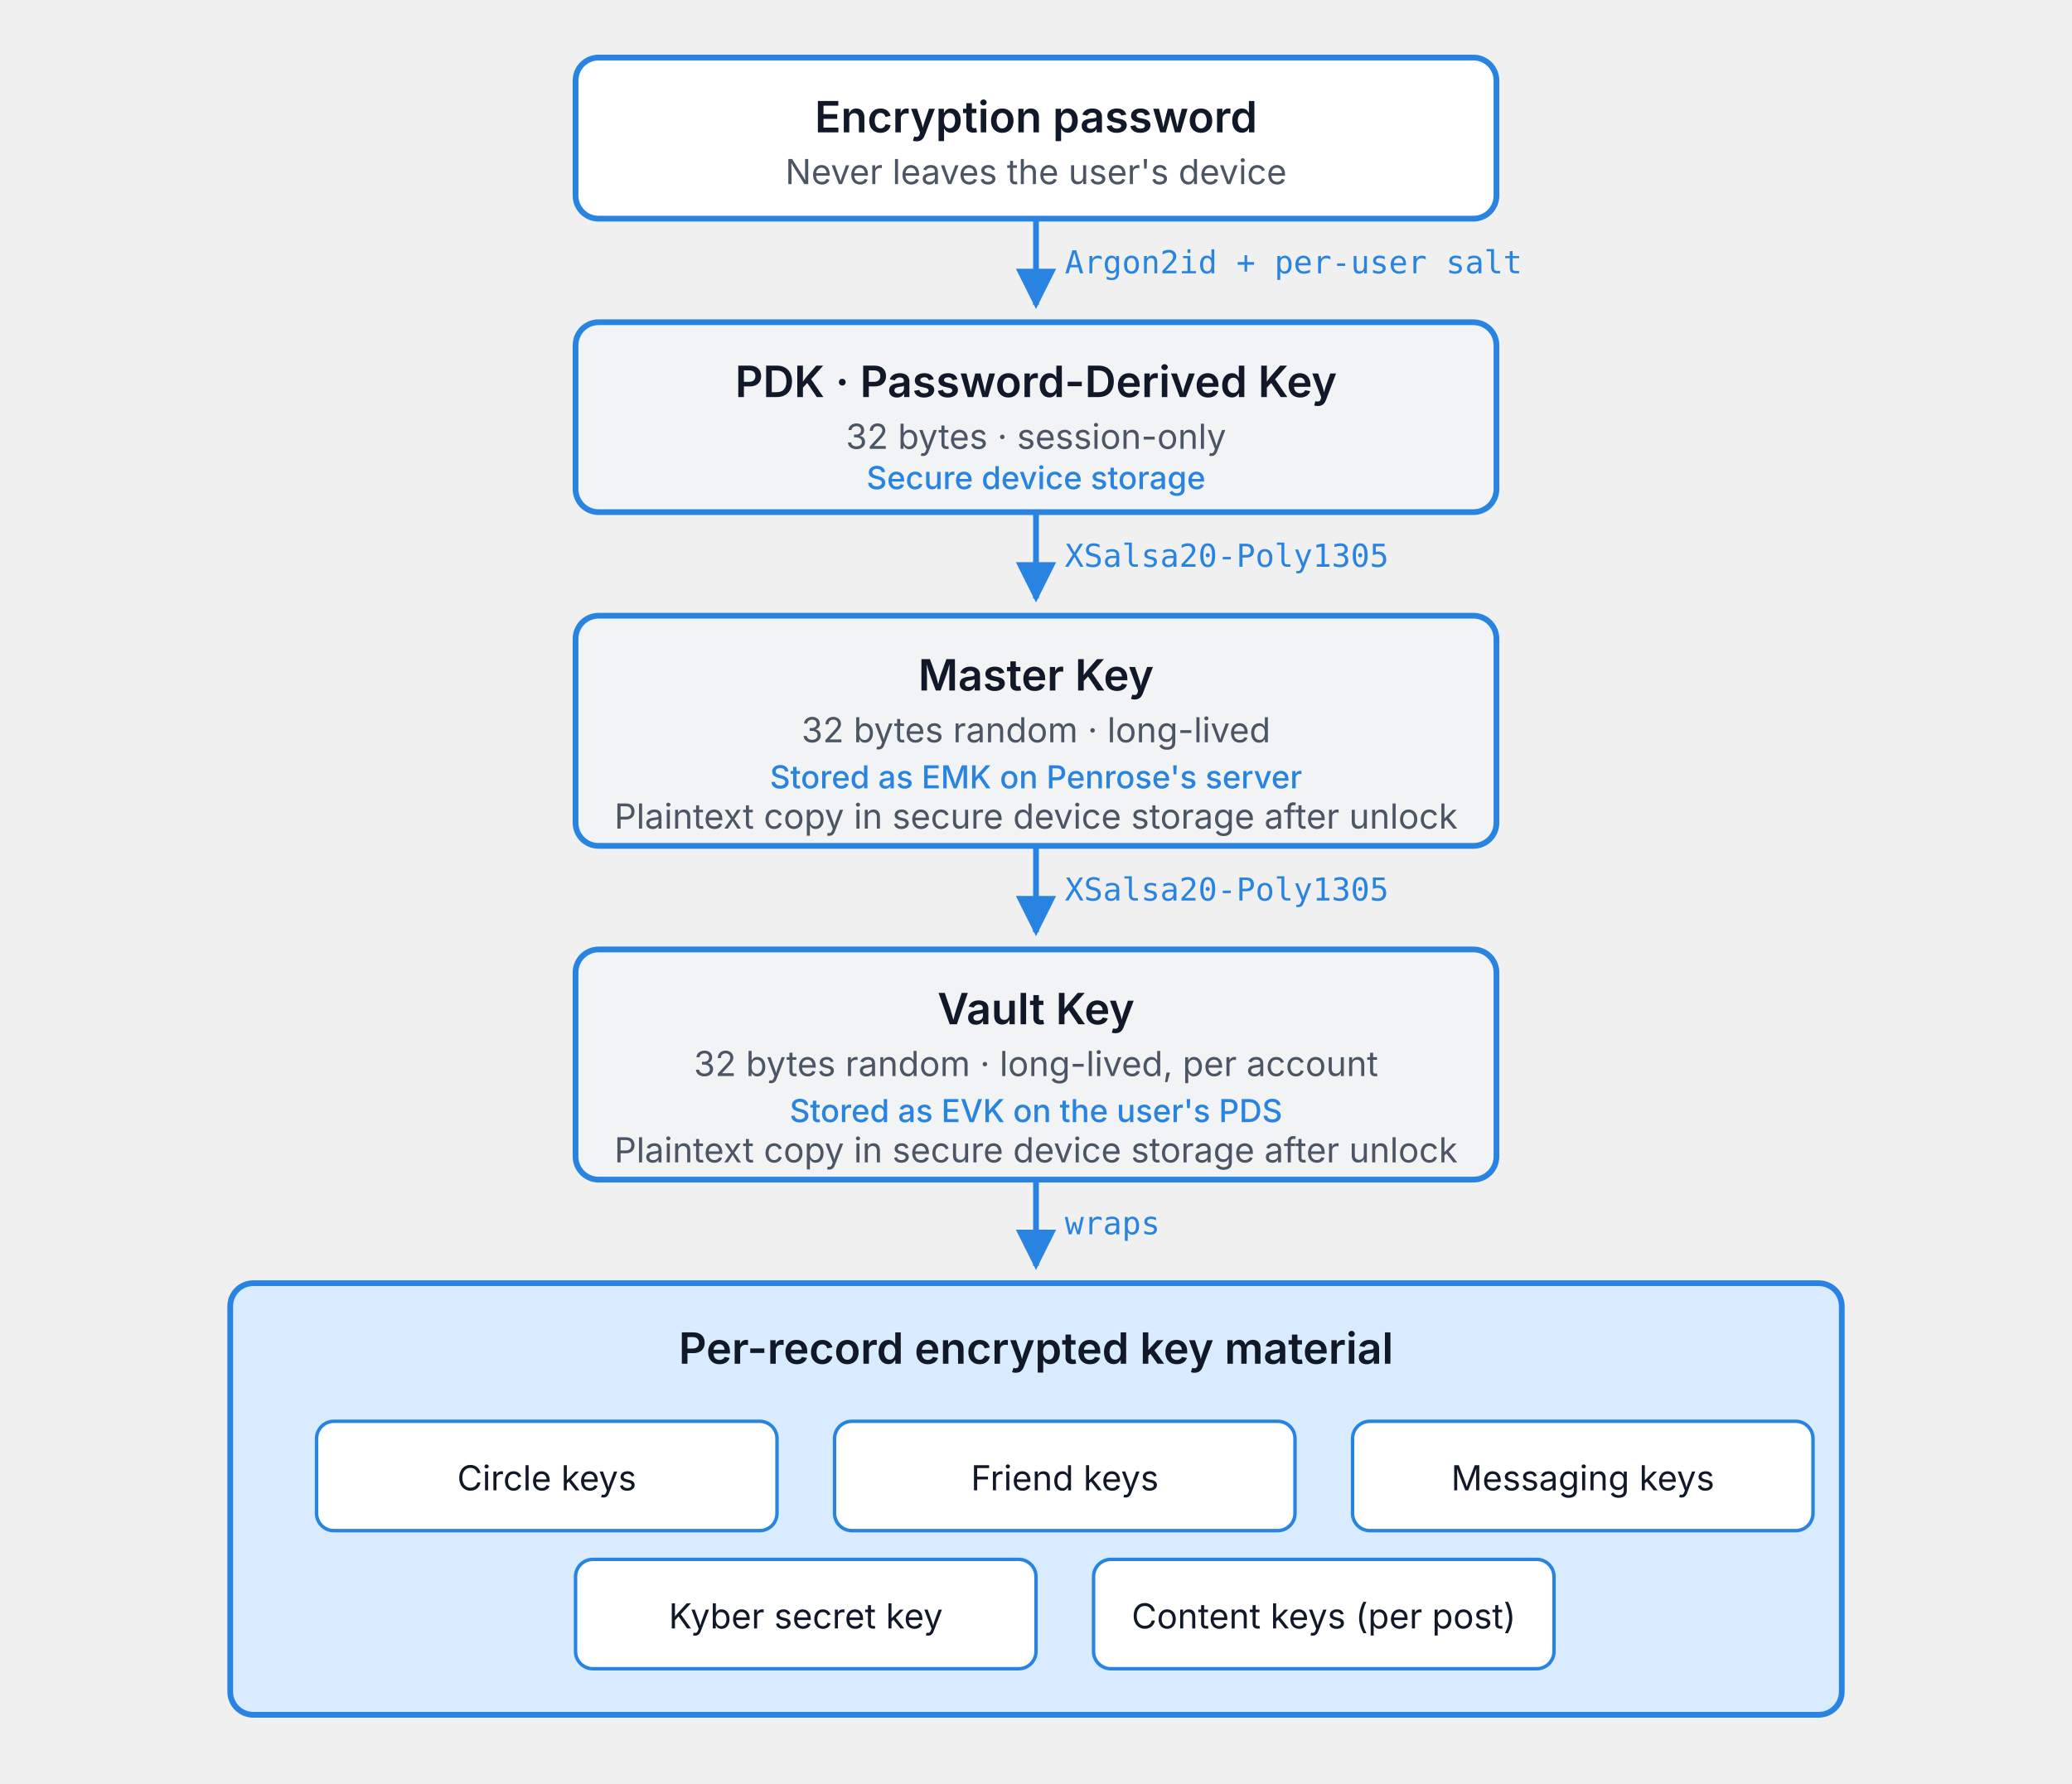
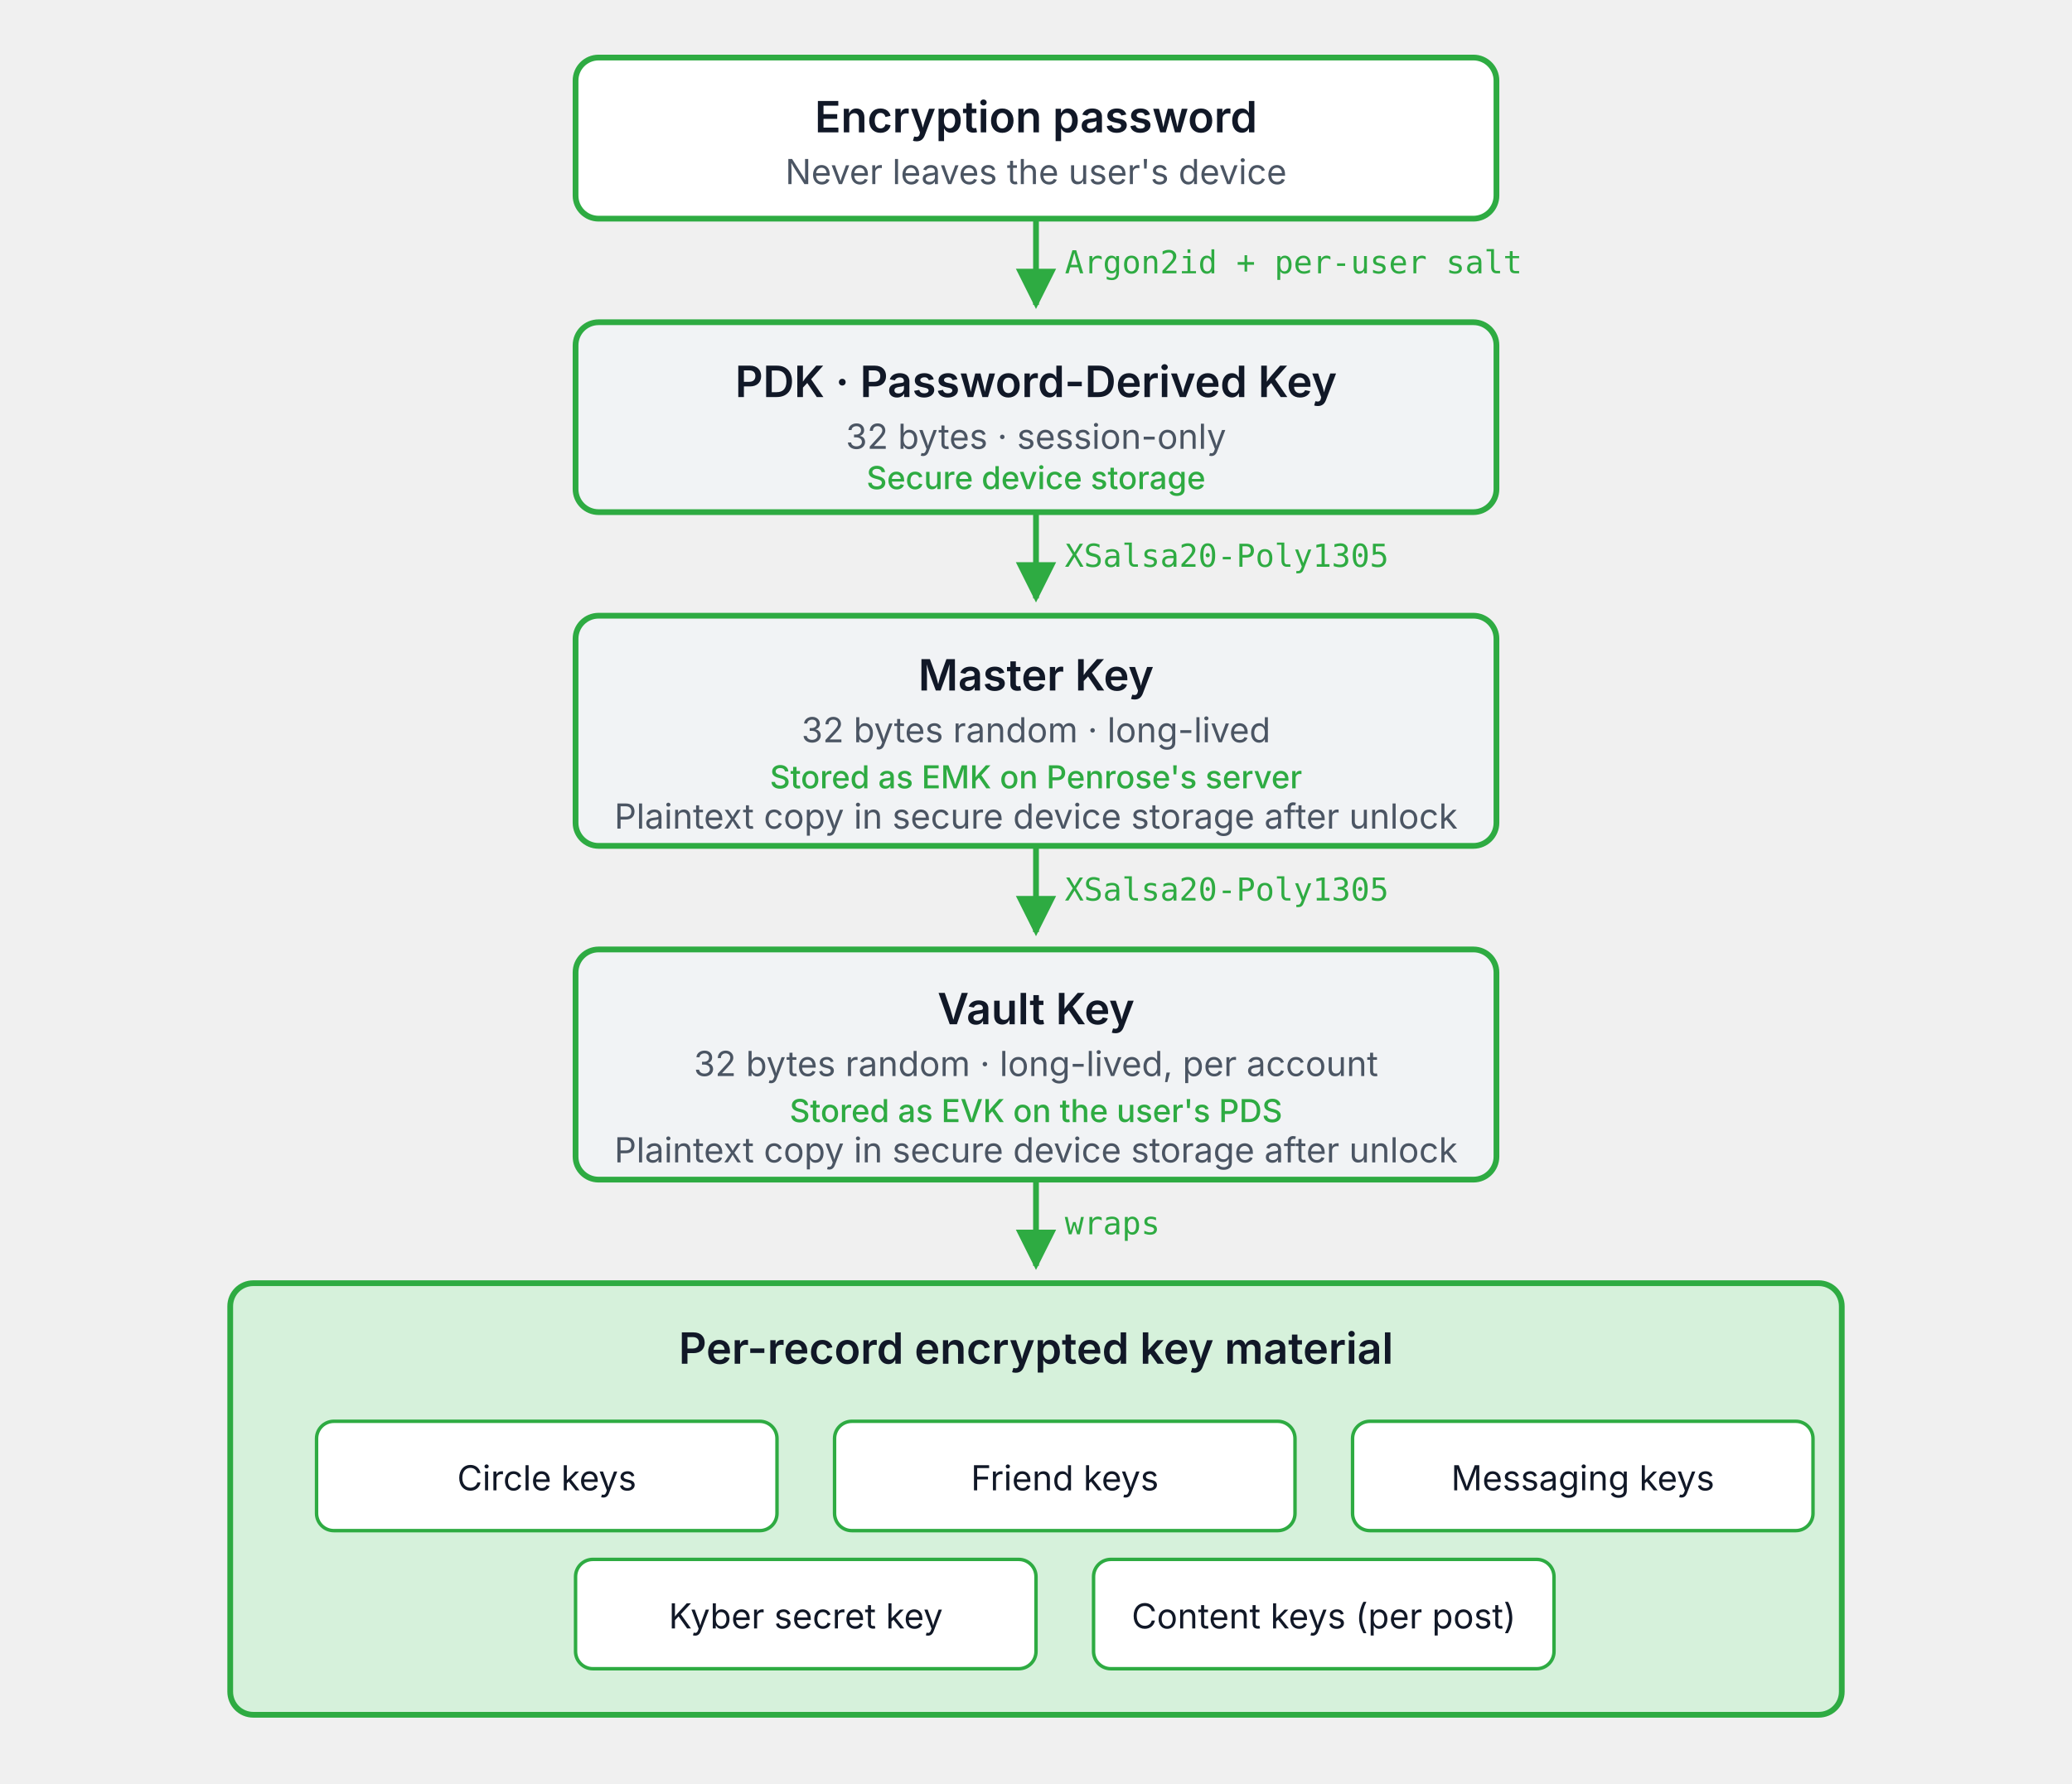
<svg xmlns="http://www.w3.org/2000/svg" viewBox="0 0 720 620" role="img" aria-label="Four-tier vault hierarchy: Encryption password derives a Password-Derived Key via Argon2id. The PDK encrypts the Master Key, which is stored on Penrose's server as EMK. The Master Key encrypts the Vault Key, which is stored on the PDS as EVK. The Vault Key protects per-record keys including Circle, Friend, Messaging, and Kyber secret keys.">
  <defs>
    <style>
-       .box-outer { fill: #ffffff; stroke: #2884E0; stroke-width: 2; }
-       .box-accent { fill: #F1F3F5; stroke: #2884E0; stroke-width: 2; }
-       .box-records { fill: #D9EBFF; stroke: #2884E0; stroke-width: 2; }
-       .arrow { stroke: #2884E0; stroke-width: 2; fill: none; }
+       .box-outer { fill: #ffffff; stroke: #2EAB42; stroke-width: 2; }
+       .box-accent { fill: #F1F3F5; stroke: #2EAB42; stroke-width: 2; }
+       .box-records { fill: #D6F1DB; stroke: #2EAB42; stroke-width: 2; }
+       .arrow { stroke: #2EAB42; stroke-width: 2; fill: none; }
      .lbl-head { font: 600 15px/1.2 Inter, sans-serif; fill: #111827; }
      .lbl-sub { font: 400 12px/1.3 Inter, sans-serif; fill: #4b5563; }
-       .lbl-op { font: 400 11px/1.2 'JetBrains Mono', ui-monospace, monospace; fill: #2884E0; }
-       .lbl-storage { font: 500 11px/1.2 Inter, sans-serif; fill: #2884E0; }
+       .lbl-op { font: 400 11px/1.2 'JetBrains Mono', ui-monospace, monospace; fill: #2EAB42; }
+       .lbl-storage { font: 500 11px/1.2 Inter, sans-serif; fill: #2EAB42; }
    </style>
    <marker id="arrow" viewBox="0 0 10 10" refX="9" refY="5" markerWidth="7" markerHeight="7" orient="auto-start-reverse">
-       <path d="M 0 0 L 10 5 L 0 10 z" fill="#2884E0" />
+       <path d="M 0 0 L 10 5 L 0 10 z" fill="#2EAB42" />
    </marker>
  </defs>
  <g>
    <rect x="200" y="20" width="320" height="56" rx="8" class="box-outer" />
    <text x="360" y="46" text-anchor="middle" class="lbl-head">Encryption password</text>
    <text x="360" y="64" text-anchor="middle" class="lbl-sub">Never leaves the user's device</text>
  </g>
  <line x1="360" y1="76" x2="360" y2="106" class="arrow" marker-end="url(#arrow)" />
  <text x="370" y="95" class="lbl-op">Argon2id + per-user salt</text>
  <g>
    <rect x="200" y="112" width="320" height="66" rx="8" class="box-accent" />
    <text x="360" y="138" text-anchor="middle" class="lbl-head">PDK · Password-Derived Key</text>
    <text x="360" y="156" text-anchor="middle" class="lbl-sub">32 bytes · session-only</text>
    <text x="360" y="170" text-anchor="middle" class="lbl-storage">Secure device storage</text>
  </g>
  <line x1="360" y1="178" x2="360" y2="208" class="arrow" marker-end="url(#arrow)" />
  <text x="370" y="197" class="lbl-op">XSalsa20-Poly1305</text>
  <g>
    <rect x="200" y="214" width="320" height="80" rx="8" class="box-accent" />
    <text x="360" y="240" text-anchor="middle" class="lbl-head">Master Key</text>
    <text x="360" y="258" text-anchor="middle" class="lbl-sub">32 bytes random · long-lived</text>
    <text x="360" y="274" text-anchor="middle" class="lbl-storage">Stored as EMK on Penrose's server</text>
    <text x="360" y="288" text-anchor="middle" class="lbl-sub">Plaintext copy in secure device storage after unlock</text>
  </g>
  <line x1="360" y1="294" x2="360" y2="324" class="arrow" marker-end="url(#arrow)" />
  <text x="370" y="313" class="lbl-op">XSalsa20-Poly1305</text>
  <g>
    <rect x="200" y="330" width="320" height="80" rx="8" class="box-accent" />
    <text x="360" y="356" text-anchor="middle" class="lbl-head">Vault Key</text>
    <text x="360" y="374" text-anchor="middle" class="lbl-sub">32 bytes random · long-lived, per account</text>
    <text x="360" y="390" text-anchor="middle" class="lbl-storage">Stored as EVK on the user's PDS</text>
    <text x="360" y="404" text-anchor="middle" class="lbl-sub">Plaintext copy in secure device storage after unlock</text>
  </g>
  <line x1="360" y1="410" x2="360" y2="440" class="arrow" marker-end="url(#arrow)" />
  <text x="370" y="429" class="lbl-op">wraps</text>
  <g>
    <rect x="80" y="446" width="560" height="150" rx="8" class="box-records" />
    <text x="360" y="474" text-anchor="middle" class="lbl-head">Per-record encrypted key material</text>
    <g transform="translate(110 494)">
-       <rect x="0" y="0" width="160" height="38" rx="6" fill="#ffffff" stroke="#2884E0" stroke-width="1.2" />
+       <rect x="0" y="0" width="160" height="38" rx="6" fill="#ffffff" stroke="#2EAB42" stroke-width="1.2" />
      <text x="80" y="24" text-anchor="middle" class="lbl-sub" style="fill:#111827">Circle keys</text>
    </g>
    <g transform="translate(290 494)">
-       <rect x="0" y="0" width="160" height="38" rx="6" fill="#ffffff" stroke="#2884E0" stroke-width="1.2" />
+       <rect x="0" y="0" width="160" height="38" rx="6" fill="#ffffff" stroke="#2EAB42" stroke-width="1.2" />
      <text x="80" y="24" text-anchor="middle" class="lbl-sub" style="fill:#111827">Friend keys</text>
    </g>
    <g transform="translate(470 494)">
-       <rect x="0" y="0" width="160" height="38" rx="6" fill="#ffffff" stroke="#2884E0" stroke-width="1.2" />
+       <rect x="0" y="0" width="160" height="38" rx="6" fill="#ffffff" stroke="#2EAB42" stroke-width="1.2" />
      <text x="80" y="24" text-anchor="middle" class="lbl-sub" style="fill:#111827">Messaging keys</text>
    </g>
    <g transform="translate(200 542)">
-       <rect x="0" y="0" width="160" height="38" rx="6" fill="#ffffff" stroke="#2884E0" stroke-width="1.2" />
+       <rect x="0" y="0" width="160" height="38" rx="6" fill="#ffffff" stroke="#2EAB42" stroke-width="1.2" />
      <text x="80" y="24" text-anchor="middle" class="lbl-sub" style="fill:#111827">Kyber secret key</text>
    </g>
    <g transform="translate(380 542)">
-       <rect x="0" y="0" width="160" height="38" rx="6" fill="#ffffff" stroke="#2884E0" stroke-width="1.2" />
+       <rect x="0" y="0" width="160" height="38" rx="6" fill="#ffffff" stroke="#2EAB42" stroke-width="1.2" />
      <text x="80" y="24" text-anchor="middle" class="lbl-sub" style="fill:#111827">Content keys (per post)</text>
    </g>
  </g>
</svg>
